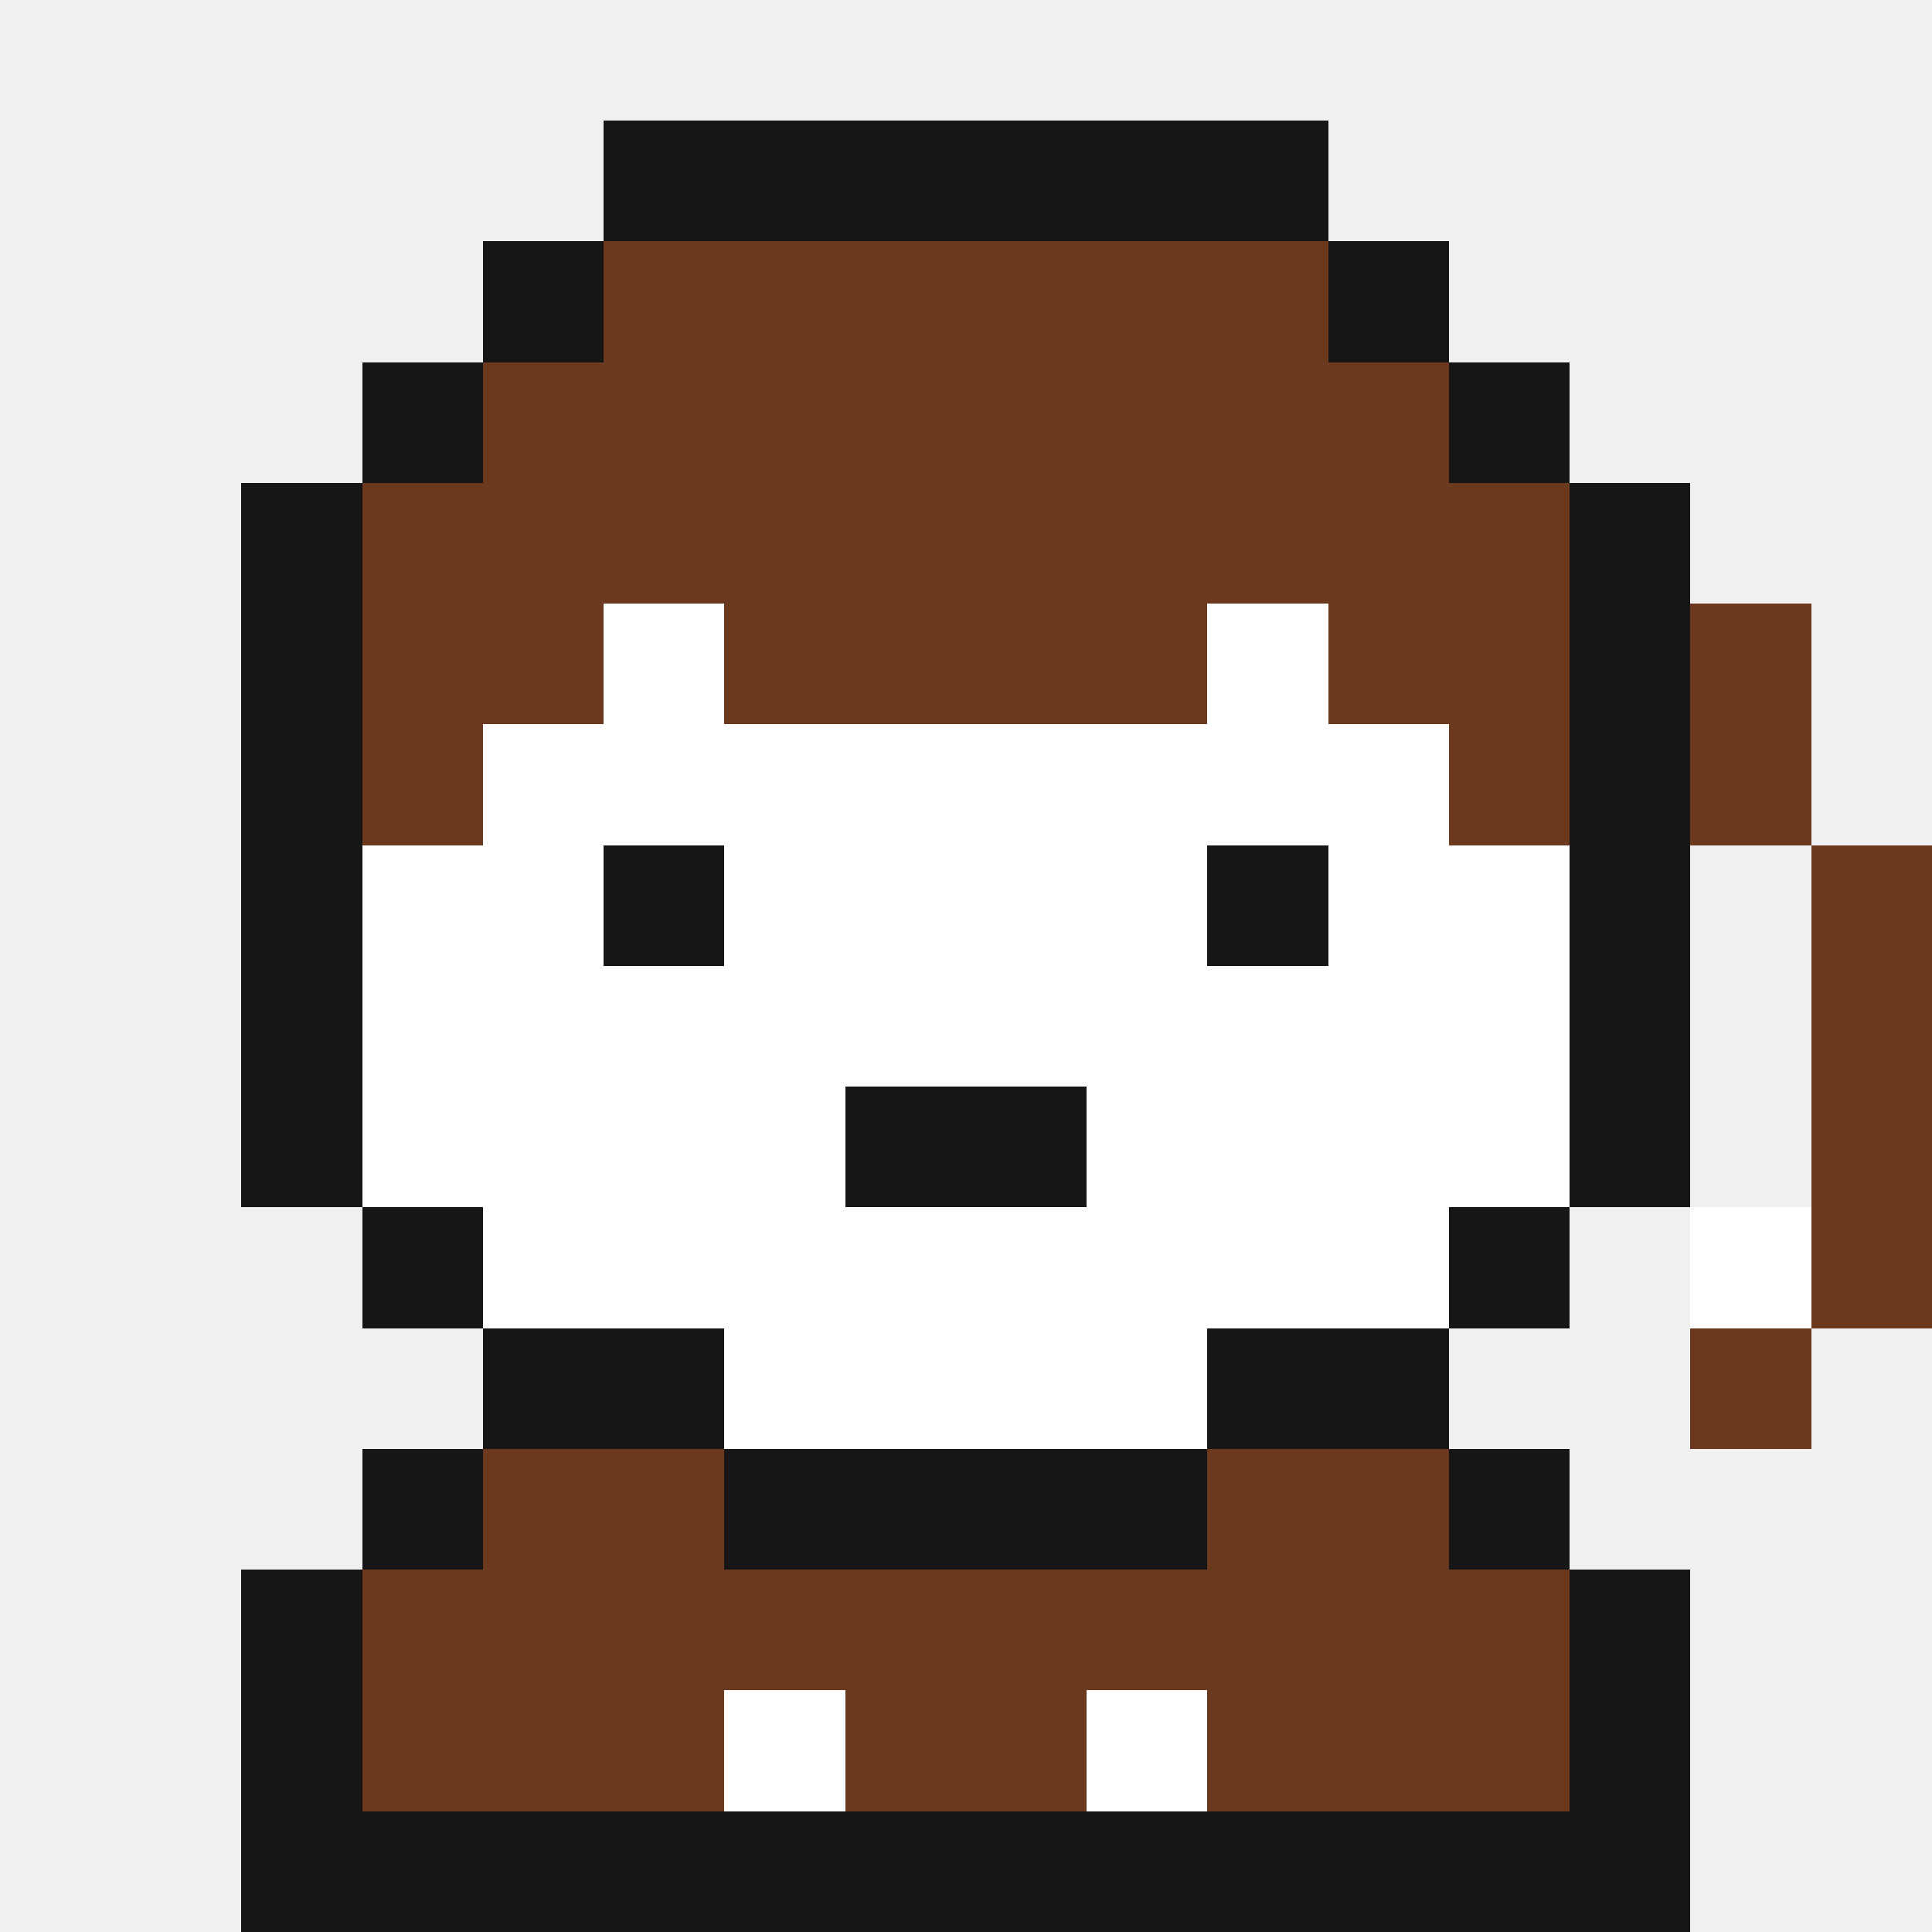
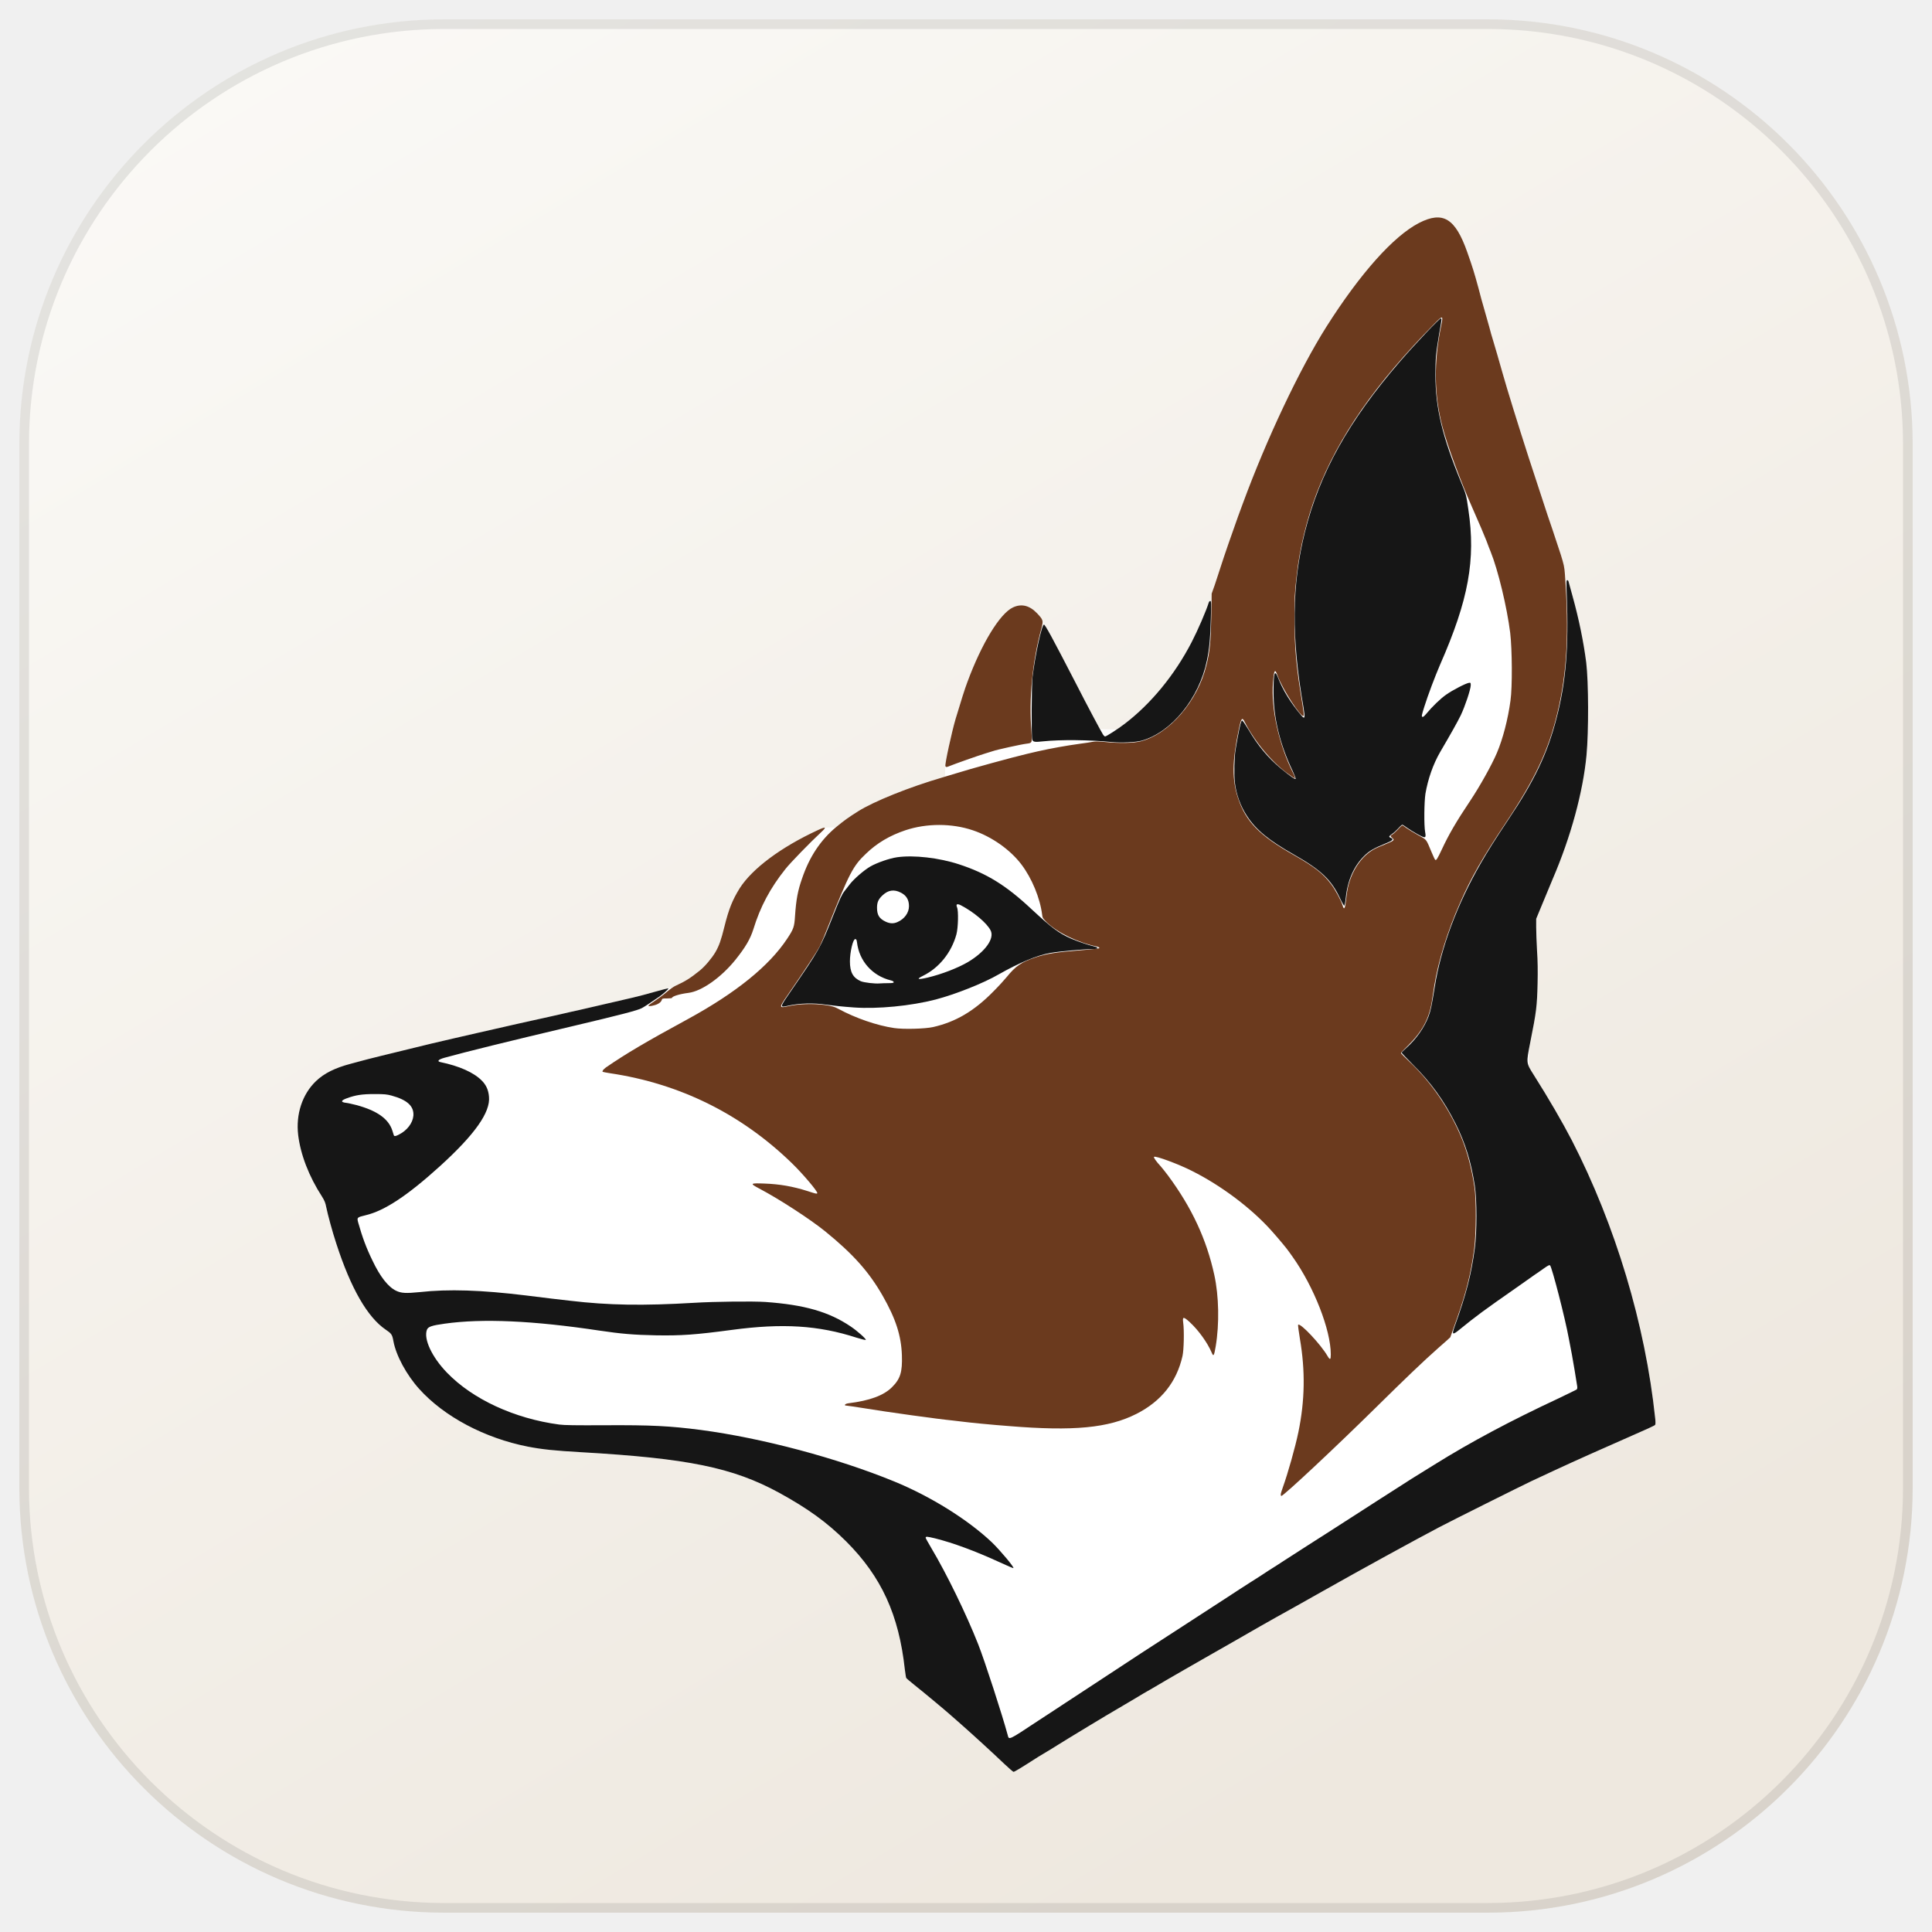
- <svg xmlns="http://www.w3.org/2000/svg" viewBox="0 0 16 16" shape-rendering="crispEdges">
-   <rect x="5" y="1" width="1" height="1" fill="#161616" />
-   <rect x="6" y="1" width="1" height="1" fill="#161616" />
-   <rect x="7" y="1" width="1" height="1" fill="#161616" />
-   <rect x="8" y="1" width="1" height="1" fill="#161616" />
-   <rect x="9" y="1" width="1" height="1" fill="#161616" />
-   <rect x="10" y="1" width="1" height="1" fill="#161616" />
-   <rect x="4" y="2" width="1" height="1" fill="#161616" />
-   <rect x="5" y="2" width="1" height="1" fill="#6B3A1E" />
-   <rect x="6" y="2" width="1" height="1" fill="#6B3A1E" />
-   <rect x="7" y="2" width="1" height="1" fill="#6B3A1E" />
-   <rect x="8" y="2" width="1" height="1" fill="#6B3A1E" />
-   <rect x="9" y="2" width="1" height="1" fill="#6B3A1E" />
-   <rect x="10" y="2" width="1" height="1" fill="#6B3A1E" />
-   <rect x="11" y="2" width="1" height="1" fill="#161616" />
-   <rect x="3" y="3" width="1" height="1" fill="#161616" />
-   <rect x="4" y="3" width="1" height="1" fill="#6B3A1E" />
-   <rect x="5" y="3" width="1" height="1" fill="#6B3A1E" />
-   <rect x="6" y="3" width="1" height="1" fill="#6B3A1E" />
-   <rect x="7" y="3" width="1" height="1" fill="#6B3A1E" />
-   <rect x="8" y="3" width="1" height="1" fill="#6B3A1E" />
-   <rect x="9" y="3" width="1" height="1" fill="#6B3A1E" />
-   <rect x="10" y="3" width="1" height="1" fill="#6B3A1E" />
-   <rect x="11" y="3" width="1" height="1" fill="#6B3A1E" />
-   <rect x="12" y="3" width="1" height="1" fill="#161616" />
-   <rect x="2" y="4" width="1" height="1" fill="#161616" />
-   <rect x="3" y="4" width="1" height="1" fill="#6B3A1E" />
-   <rect x="4" y="4" width="1" height="1" fill="#6B3A1E" />
-   <rect x="5" y="4" width="1" height="1" fill="#6B3A1E" />
-   <rect x="6" y="4" width="1" height="1" fill="#6B3A1E" />
-   <rect x="7" y="4" width="1" height="1" fill="#6B3A1E" />
-   <rect x="8" y="4" width="1" height="1" fill="#6B3A1E" />
-   <rect x="9" y="4" width="1" height="1" fill="#6B3A1E" />
-   <rect x="10" y="4" width="1" height="1" fill="#6B3A1E" />
-   <rect x="11" y="4" width="1" height="1" fill="#6B3A1E" />
-   <rect x="12" y="4" width="1" height="1" fill="#6B3A1E" />
-   <rect x="13" y="4" width="1" height="1" fill="#161616" />
-   <rect x="2" y="5" width="1" height="1" fill="#161616" />
-   <rect x="3" y="5" width="1" height="1" fill="#6B3A1E" />
-   <rect x="4" y="5" width="1" height="1" fill="#6B3A1E" />
-   <rect x="5" y="5" width="1" height="1" fill="#FFFFFF" />
-   <rect x="6" y="5" width="1" height="1" fill="#6B3A1E" />
-   <rect x="7" y="5" width="1" height="1" fill="#6B3A1E" />
-   <rect x="8" y="5" width="1" height="1" fill="#6B3A1E" />
-   <rect x="9" y="5" width="1" height="1" fill="#6B3A1E" />
-   <rect x="10" y="5" width="1" height="1" fill="#FFFFFF" />
-   <rect x="11" y="5" width="1" height="1" fill="#6B3A1E" />
-   <rect x="12" y="5" width="1" height="1" fill="#6B3A1E" />
-   <rect x="13" y="5" width="1" height="1" fill="#161616" />
-   <rect x="14" y="5" width="1" height="1" fill="#6B3A1E" />
-   <rect x="2" y="6" width="1" height="1" fill="#161616" />
-   <rect x="3" y="6" width="1" height="1" fill="#6B3A1E" />
-   <rect x="4" y="6" width="1" height="1" fill="#FFFFFF" />
-   <rect x="5" y="6" width="1" height="1" fill="#FFFFFF" />
-   <rect x="6" y="6" width="1" height="1" fill="#FFFFFF" />
-   <rect x="7" y="6" width="1" height="1" fill="#FFFFFF" />
-   <rect x="8" y="6" width="1" height="1" fill="#FFFFFF" />
-   <rect x="9" y="6" width="1" height="1" fill="#FFFFFF" />
-   <rect x="10" y="6" width="1" height="1" fill="#FFFFFF" />
-   <rect x="11" y="6" width="1" height="1" fill="#FFFFFF" />
-   <rect x="12" y="6" width="1" height="1" fill="#6B3A1E" />
-   <rect x="13" y="6" width="1" height="1" fill="#161616" />
-   <rect x="14" y="6" width="1" height="1" fill="#6B3A1E" />
-   <rect x="2" y="7" width="1" height="1" fill="#161616" />
-   <rect x="3" y="7" width="1" height="1" fill="#FFFFFF" />
-   <rect x="4" y="7" width="1" height="1" fill="#FFFFFF" />
-   <rect x="5" y="7" width="1" height="1" fill="#161616" />
-   <rect x="6" y="7" width="1" height="1" fill="#FFFFFF" />
-   <rect x="7" y="7" width="1" height="1" fill="#FFFFFF" />
-   <rect x="8" y="7" width="1" height="1" fill="#FFFFFF" />
-   <rect x="9" y="7" width="1" height="1" fill="#FFFFFF" />
-   <rect x="10" y="7" width="1" height="1" fill="#161616" />
-   <rect x="11" y="7" width="1" height="1" fill="#FFFFFF" />
-   <rect x="12" y="7" width="1" height="1" fill="#FFFFFF" />
-   <rect x="13" y="7" width="1" height="1" fill="#161616" />
-   <rect x="15" y="7" width="1" height="1" fill="#6B3A1E" />
-   <rect x="2" y="8" width="1" height="1" fill="#161616" />
-   <rect x="3" y="8" width="1" height="1" fill="#FFFFFF" />
-   <rect x="4" y="8" width="1" height="1" fill="#FFFFFF" />
-   <rect x="5" y="8" width="1" height="1" fill="#FFFFFF" />
-   <rect x="6" y="8" width="1" height="1" fill="#FFFFFF" />
-   <rect x="7" y="8" width="1" height="1" fill="#FFFFFF" />
-   <rect x="8" y="8" width="1" height="1" fill="#FFFFFF" />
-   <rect x="9" y="8" width="1" height="1" fill="#FFFFFF" />
-   <rect x="10" y="8" width="1" height="1" fill="#FFFFFF" />
-   <rect x="11" y="8" width="1" height="1" fill="#FFFFFF" />
-   <rect x="12" y="8" width="1" height="1" fill="#FFFFFF" />
-   <rect x="13" y="8" width="1" height="1" fill="#161616" />
-   <rect x="15" y="8" width="1" height="1" fill="#6B3A1E" />
-   <rect x="2" y="9" width="1" height="1" fill="#161616" />
-   <rect x="3" y="9" width="1" height="1" fill="#FFFFFF" />
-   <rect x="4" y="9" width="1" height="1" fill="#FFFFFF" />
-   <rect x="5" y="9" width="1" height="1" fill="#FFFFFF" />
-   <rect x="6" y="9" width="1" height="1" fill="#FFFFFF" />
-   <rect x="7" y="9" width="1" height="1" fill="#161616" />
-   <rect x="8" y="9" width="1" height="1" fill="#161616" />
-   <rect x="9" y="9" width="1" height="1" fill="#FFFFFF" />
-   <rect x="10" y="9" width="1" height="1" fill="#FFFFFF" />
-   <rect x="11" y="9" width="1" height="1" fill="#FFFFFF" />
-   <rect x="12" y="9" width="1" height="1" fill="#FFFFFF" />
-   <rect x="13" y="9" width="1" height="1" fill="#161616" />
-   <rect x="15" y="9" width="1" height="1" fill="#6B3A1E" />
-   <rect x="3" y="10" width="1" height="1" fill="#161616" />
-   <rect x="4" y="10" width="1" height="1" fill="#FFFFFF" />
-   <rect x="5" y="10" width="1" height="1" fill="#FFFFFF" />
-   <rect x="6" y="10" width="1" height="1" fill="#FFFFFF" />
-   <rect x="7" y="10" width="1" height="1" fill="#FFFFFF" />
-   <rect x="8" y="10" width="1" height="1" fill="#FFFFFF" />
-   <rect x="9" y="10" width="1" height="1" fill="#FFFFFF" />
-   <rect x="10" y="10" width="1" height="1" fill="#FFFFFF" />
-   <rect x="11" y="10" width="1" height="1" fill="#FFFFFF" />
-   <rect x="12" y="10" width="1" height="1" fill="#161616" />
-   <rect x="14" y="10" width="1" height="1" fill="#FFFFFF" />
-   <rect x="15" y="10" width="1" height="1" fill="#6B3A1E" />
-   <rect x="4" y="11" width="1" height="1" fill="#161616" />
-   <rect x="5" y="11" width="1" height="1" fill="#161616" />
-   <rect x="6" y="11" width="1" height="1" fill="#FFFFFF" />
-   <rect x="7" y="11" width="1" height="1" fill="#FFFFFF" />
-   <rect x="8" y="11" width="1" height="1" fill="#FFFFFF" />
-   <rect x="9" y="11" width="1" height="1" fill="#FFFFFF" />
-   <rect x="10" y="11" width="1" height="1" fill="#161616" />
-   <rect x="11" y="11" width="1" height="1" fill="#161616" />
-   <rect x="14" y="11" width="1" height="1" fill="#6B3A1E" />
-   <rect x="3" y="12" width="1" height="1" fill="#161616" />
-   <rect x="4" y="12" width="1" height="1" fill="#6B3A1E" />
-   <rect x="5" y="12" width="1" height="1" fill="#6B3A1E" />
-   <rect x="6" y="12" width="1" height="1" fill="#161616" />
-   <rect x="7" y="12" width="1" height="1" fill="#161616" />
-   <rect x="8" y="12" width="1" height="1" fill="#161616" />
-   <rect x="9" y="12" width="1" height="1" fill="#161616" />
-   <rect x="10" y="12" width="1" height="1" fill="#6B3A1E" />
-   <rect x="11" y="12" width="1" height="1" fill="#6B3A1E" />
-   <rect x="12" y="12" width="1" height="1" fill="#161616" />
-   <rect x="2" y="13" width="1" height="1" fill="#161616" />
-   <rect x="3" y="13" width="1" height="1" fill="#6B3A1E" />
-   <rect x="4" y="13" width="1" height="1" fill="#6B3A1E" />
-   <rect x="5" y="13" width="1" height="1" fill="#6B3A1E" />
-   <rect x="6" y="13" width="1" height="1" fill="#6B3A1E" />
-   <rect x="7" y="13" width="1" height="1" fill="#6B3A1E" />
-   <rect x="8" y="13" width="1" height="1" fill="#6B3A1E" />
-   <rect x="9" y="13" width="1" height="1" fill="#6B3A1E" />
-   <rect x="10" y="13" width="1" height="1" fill="#6B3A1E" />
-   <rect x="11" y="13" width="1" height="1" fill="#6B3A1E" />
-   <rect x="12" y="13" width="1" height="1" fill="#6B3A1E" />
-   <rect x="13" y="13" width="1" height="1" fill="#161616" />
-   <rect x="2" y="14" width="1" height="1" fill="#161616" />
-   <rect x="3" y="14" width="1" height="1" fill="#6B3A1E" />
-   <rect x="4" y="14" width="1" height="1" fill="#6B3A1E" />
-   <rect x="5" y="14" width="1" height="1" fill="#6B3A1E" />
-   <rect x="6" y="14" width="1" height="1" fill="#FFFFFF" />
-   <rect x="7" y="14" width="1" height="1" fill="#6B3A1E" />
-   <rect x="8" y="14" width="1" height="1" fill="#6B3A1E" />
-   <rect x="9" y="14" width="1" height="1" fill="#FFFFFF" />
-   <rect x="10" y="14" width="1" height="1" fill="#6B3A1E" />
-   <rect x="11" y="14" width="1" height="1" fill="#6B3A1E" />
-   <rect x="12" y="14" width="1" height="1" fill="#6B3A1E" />
-   <rect x="13" y="14" width="1" height="1" fill="#161616" />
-   <rect x="2" y="15" width="1" height="1" fill="#161616" />
-   <rect x="3" y="15" width="1" height="1" fill="#161616" />
-   <rect x="4" y="15" width="1" height="1" fill="#161616" />
-   <rect x="5" y="15" width="1" height="1" fill="#161616" />
-   <rect x="6" y="15" width="1" height="1" fill="#161616" />
-   <rect x="7" y="15" width="1" height="1" fill="#161616" />
-   <rect x="8" y="15" width="1" height="1" fill="#161616" />
-   <rect x="9" y="15" width="1" height="1" fill="#161616" />
-   <rect x="10" y="15" width="1" height="1" fill="#161616" />
-   <rect x="11" y="15" width="1" height="1" fill="#161616" />
-   <rect x="12" y="15" width="1" height="1" fill="#161616" />
-   <rect x="13" y="15" width="1" height="1" fill="#161616" />
+ <svg xmlns="http://www.w3.org/2000/svg" viewBox="0 0 200 200">
+   <defs>
+     <linearGradient id="ng" x1="0" y1="0" x2="0.6" y2="1">
+       <stop offset="0" stop-color="#FBFAF7" />
+       <stop offset="1" stop-color="#EEE8DF" />
+     </linearGradient>
+   </defs>
+   <rect x="2" y="2" width="196" height="196" rx="44" fill="url(#ng)" />
+   <rect x="2.5" y="2.5" width="195" height="195" rx="43.5" fill="none" stroke="#161616" stroke-opacity=".1" />
+   <g transform="translate(12.02 10.49) scale(0.14387)">
+     <path fill="#ffffff" d="M638.9,1196.1C631.7,1189.2 617.3,1176.0 608.8,1168.5C605.5,1165.6 601.8,1162.3 600.5,1161.2C596.5,1157.6 580.0,1143.9 574.3,1139.4C571.3,1137.0 568.7,1134.8 568.5,1134.4C568.3,1134.0 567.9,1131.3 567.5,1128.2C563.2,1089.0 550.7,1061.6 525.3,1036.2C511.4,1022.4 498.0,1012.7 477.1,1001.2C443.7,983.0 411.3,976.4 334.5,972.0C315.4,970.9 306.7,970.0 296.3,968.0C265.2,961.9 236.0,946.4 218.1,926.5C208.9,916.3 201.4,902.4 199.5,892.0C198.7,887.4 198.1,886.6 194.1,883.9C180.9,875.0 168.9,854.2 158.4,821.8C155.6,813.3 152.3,801.1 151.2,795.7C150.6,792.6 150.0,791.0 148.1,788.0C138.7,773.5 132.7,757.8 131.0,743.8C129.2,728.8 134.0,714.3 143.9,704.9C149.7,699.4 157.4,695.5 168.8,692.5C170.9,691.9 174.0,691.1 175.5,690.7C182.4,688.8 191.1,686.7 227.2,677.9C236.3,675.8 250.7,672.4 259.2,670.5C267.8,668.6 276.7,666.5 279.0,666.0C281.3,665.4 288.9,663.8 295.8,662.2C302.6,660.7 313.2,658.4 319.2,657.0C325.3,655.6 331.3,654.2 332.5,654.0C337.9,652.8 365.8,646.3 371.8,644.9C375.3,644.1 382.5,642.2 387.7,640.7C393.0,639.2 397.7,638.0 398.2,638.0C398.8,638.0 400.4,637.5 401.7,636.8C403.1,636.1 405.5,635.0 407.0,634.3C413.0,631.4 422.0,624.2 426.4,618.9C432.4,611.5 434.4,607.1 437.7,593.8C439.0,588.8 440.4,583.4 441.0,581.8C448.1,561.6 464.0,545.8 492.0,531.0C506.9,523.1 508.3,522.5 513.3,522.5C517.6,522.5 517.7,522.5 519.9,520.6C523.8,517.5 527.6,514.8 533.8,510.9C544.8,503.9 573.3,492.4 593.6,486.7L596.5,485.9L596.5,481.5C596.5,476.7 597.7,469.8 601.1,456.0C603.1,447.3 603.3,446.6 607.8,432.2C618.1,398.2 634.1,369.3 645.4,364.1C649.3,362.3 653.7,362.3 657.2,364.1C661.5,366.3 667.0,372.7 667.0,375.5C667.0,376.0 667.3,376.5 667.6,376.5C668.5,376.5 673.5,385.8 691.1,420.0C694.6,426.7 699.8,436.6 702.6,442.0L707.8,451.8L714.1,451.9L720.3,452.0L725.2,448.3C744.6,433.5 761.6,412.9 773.9,389.1C778.3,380.6 784.4,366.5 786.2,360.6C786.4,360.0 786.9,359.5 787.2,359.5C787.6,359.5 788.0,358.5 788.2,356.8C788.4,355.3 789.4,351.3 790.5,347.9C791.7,344.5 793.4,339.1 794.5,335.8C796.5,329.3 804.3,306.8 807.2,299.0C808.1,296.4 809.7,292.1 810.7,289.5C827.8,242.8 851.4,193.0 870.9,162.1C895.2,123.8 919.1,97.0 937.5,87.5C954.7,78.7 963.6,84.1 972.2,108.5C976.1,119.6 977.2,123.1 980.3,134.5C982.3,142.2 982.3,142.2 984.6,150.2C985.6,153.6 987.1,158.9 988.0,162.2C988.9,165.6 990.0,169.7 990.6,171.4C991.8,175.3 995.6,188.4 997.5,195.2C1000.9,207.3 1008.8,232.7 1016.3,256.0C1022.7,275.6 1029.4,295.9 1030.0,297.8C1030.8,299.9 1036.4,316.7 1039.5,326.3C1041.7,333.2 1042.9,339.3 1043.0,343.9C1043.0,344.2 1043.4,344.5 1043.9,344.5C1044.5,344.5 1045.0,344.9 1045.1,345.6C1045.3,346.2 1046.5,350.8 1047.9,355.8C1052.6,372.7 1055.9,389.0 1057.8,403.8C1059.5,417.8 1059.6,453.5 1058.0,470.5C1055.5,497.0 1046.7,529.3 1033.7,559.5C1031.9,563.8 1028.5,572.0 1026.1,577.8L1021.9,588.2L1022.3,601.8C1022.9,619.9 1022.8,645.2 1022.0,651.0C1021.1,658.4 1020.1,664.1 1018.0,674.6C1016.8,680.6 1016.5,683.3 1016.5,688.5L1016.5,695.0L1020.4,701.1C1030.2,716.6 1040.8,734.7 1047.4,747.5C1078.8,808.6 1100.3,880.0 1107.4,947.5C1107.7,949.9 1107.7,952.0 1107.4,952.3C1107.0,952.9 1104.0,954.3 1078.5,965.5C1052.6,976.9 1041.9,981.8 1018.2,992.9C1010.2,996.7 961.7,1020.9 951.8,1026.1C936.0,1034.4 895.4,1056.6 867.5,1072.4C852.8,1080.7 842.1,1086.7 835.2,1090.5C829.4,1093.7 818.1,1100.2 811.5,1104.0C809.7,1105.0 798.7,1111.4 787.0,1118.0C775.3,1124.7 761.1,1132.8 755.5,1136.1C749.9,1139.5 742.5,1143.7 739.2,1145.6C736.0,1147.6 730.8,1150.6 727.8,1152.4C724.7,1154.2 721.0,1156.4 719.5,1157.3C715.5,1159.5 682.0,1179.8 677.0,1183.0C674.7,1184.5 671.3,1186.5 669.5,1187.6C667.7,1188.7 664.9,1190.4 663.2,1191.4C650.1,1199.8 646.4,1202.0 645.7,1202.0C645.4,1202.0 642.3,1199.3 638.9,1196.1Z" />
+     <path fill="#6B3A1E" fill-rule="evenodd" d="M838.0,1002.4C838.0,1001.8 838.7,999.5 839.5,997.3C843.1,987.3 848.4,968.6 850.7,957.5C855.4,934.7 855.7,913.4 851.8,890.5C850.9,885.1 850.3,880.5 850.5,880.3C852.0,878.7 866.7,894.3 871.6,902.7C873.5,905.9 874.0,905.6 874.0,901.6C874.0,884.0 861.9,853.1 846.6,831.5C845.7,830.3 844.6,828.7 844.1,828.0C842.5,825.6 836.4,818.3 831.3,812.6C816.8,796.4 795.1,780.1 774.1,769.6C764.7,764.8 747.8,758.5 746.8,759.5C746.4,759.9 748.1,762.5 751.8,766.5C752.9,767.7 755.1,770.6 756.8,772.8C774.0,796.0 784.6,818.8 790.2,844.5C793.5,859.6 793.9,879.7 791.2,895.8C790.0,902.9 789.6,903.5 788.2,900.1C785.3,893.3 778.8,884.2 772.6,878.5C768.0,874.3 767.2,874.3 767.8,878.7C768.6,884.4 768.3,898.4 767.3,902.8C763.1,921.4 752.1,935.3 734.2,944.4C714.1,954.6 688.9,957.0 642.5,953.2C630.3,952.3 613.1,950.6 608.8,950.0C606.8,949.8 603.8,949.4 602.0,949.2C591.6,948.2 554.7,943.1 537.2,940.2C531.4,939.3 526.2,938.5 525.6,938.5C523.4,938.5 524.4,937.1 526.9,936.8C542.3,934.9 552.3,931.2 558.3,925.2C564.3,919.2 565.8,914.4 565.4,902.2C564.9,888.1 561.0,876.0 551.6,859.5C541.7,842.2 530.4,829.5 510.1,813.0C499.3,804.3 477.4,790.0 462.6,782.2C455.8,778.6 456.2,778.3 466.6,778.7C477.4,779.1 486.8,780.7 497.5,784.1C503.4,786.0 504.0,786.2 504.5,785.7C505.3,784.9 494.4,772.0 486.4,764.2C449.9,728.7 405.7,706.8 355.3,699.3C352.6,698.9 350.3,698.4 350.1,698.3C349.6,697.8 350.6,696.5 352.5,695.1C367.1,685.1 380.6,677.1 411.5,660.3C446.1,641.4 469.9,622.1 482.8,602.6C487.5,595.5 488.0,594.1 488.5,586.2C489.3,574.3 490.5,567.9 493.6,559.1C498.9,543.5 506.9,531.5 518.2,522.1C523.9,517.4 526.7,515.4 533.8,510.9C545.2,503.7 570.8,493.4 594.5,486.5C598.5,485.3 603.0,484.0 604.5,483.5C613.9,480.5 645.6,471.8 655.5,469.5C658.1,468.9 661.6,468.1 663.2,467.7C672.5,465.6 683.6,463.6 693.8,462.2C697.0,461.8 700.9,461.2 702.4,460.9C704.3,460.5 706.6,460.5 711.9,461.0C721.8,462.0 732.2,461.8 737.2,460.5C757.9,455.2 778.2,431.6 784.5,405.8C787.0,395.8 787.6,389.4 788.0,371.5L788.3,354.2L790.5,348.0C791.6,344.6 793.4,339.1 794.5,335.8C796.5,329.3 804.3,306.8 807.2,298.9C808.2,296.2 809.8,291.9 810.7,289.4C827.9,242.7 851.4,193.0 870.9,162.1C895.2,123.8 919.1,97.0 937.5,87.5C954.7,78.7 963.6,84.1 972.2,108.5C976.1,119.6 977.2,123.1 980.3,134.5C982.3,142.2 982.3,142.2 984.6,150.2C985.6,153.6 987.1,158.9 988.0,162.2C988.9,165.6 990.0,169.7 990.6,171.4C991.8,175.3 995.6,188.4 997.5,195.2C1000.9,207.3 1008.8,232.7 1016.3,256.0C1022.7,275.6 1029.4,295.9 1030.0,297.8C1030.7,299.6 1035.9,315.2 1039.5,326.2C1041.7,333.3 1042.1,335.0 1042.5,340.5C1045.5,382.3 1044.0,410.7 1037.2,439.5C1030.7,466.9 1021.1,487.4 1000.0,519.0C983.3,544.0 974.9,558.6 966.9,577.0C957.9,597.3 951.3,618.9 948.5,636.2C947.9,639.8 947.1,645.0 946.7,647.8C944.7,660.3 939.7,669.4 929.4,679.6C926.7,682.2 924.5,684.6 924.5,684.8C924.5,685.1 927.2,687.8 930.5,690.9C946.5,706.0 959.5,725.1 968.2,746.1C972.1,755.7 975.4,767.9 977.3,780.8C978.8,790.2 978.6,815.3 977.1,826.4C974.7,844.0 971.3,857.4 964.8,875.8C962.1,883.4 960.0,889.2 960.0,889.3C960.0,889.4 956.2,892.8 951.6,896.8C940.3,906.8 927.7,918.9 906.5,939.8C877.8,968.1 840.0,1003.5 838.4,1003.5C838.2,1003.5 838.0,1003.0 838.0,1002.4ZM587.8,666.1C604.1,662.4 617.4,654.6 631.3,640.4C634.9,636.8 639.2,632.1 640.9,630.0C647.3,622.1 651.5,619.3 661.7,615.9C669.7,613.3 676.2,612.3 693.2,610.9C703.6,610.1 707.5,609.6 707.5,609.2C707.5,608.9 706.8,608.4 705.9,608.2C692.3,605.4 677.8,598.4 669.8,590.9C666.9,588.0 666.5,587.5 666.3,585.2C664.8,573.2 658.9,559.0 651.4,549.1C643.3,538.4 629.9,529.0 616.4,524.5C601.3,519.4 583.2,519.4 567.9,524.5C556.6,528.3 547.5,533.7 539.6,541.3C530.2,550.2 527.6,555.2 512.2,594.0C510.1,599.4 507.5,605.5 506.4,607.8C504.6,611.4 495.6,625.1 482.9,643.5C476.8,652.3 476.9,652.6 484.0,651.0C491.0,649.4 501.7,649.1 509.8,650.2C515.3,651.0 516.7,651.4 519.7,653.0C532.1,659.7 547.5,665.0 559.8,666.8C566.5,667.8 582.0,667.4 587.8,666.1ZM383.0,650.7C383.0,650.4 385.0,649.0 387.4,647.4C389.8,645.8 393.7,643.0 396.0,641.0C398.3,639.0 401.3,636.9 402.5,636.4C409.5,633.2 413.1,631.0 420.0,625.4C423.8,622.3 428.6,616.6 431.2,612.2C433.8,607.7 435.3,603.6 437.7,593.8C440.9,580.9 443.5,574.6 448.7,566.2C457.8,552.0 478.3,536.7 504.9,524.4C510.7,521.7 511.4,522.1 507.5,525.7C499.7,532.9 484.9,548.1 481.5,552.5C470.6,566.2 463.5,579.5 458.5,595.8C456.3,602.7 452.9,608.6 445.7,617.6C435.4,630.4 421.4,640.3 411.8,641.5C405.4,642.3 400.0,644.0 400.0,645.1C400.0,645.3 398.4,645.5 396.5,645.5C393.0,645.5 392.9,645.5 392.5,646.9C392.1,647.9 391.2,648.7 389.7,649.5C387.3,650.7 383.0,651.5 383.0,650.7ZM885.0,574.6C885.3,571.4 885.9,567.4 886.3,565.8C889.4,552.1 897.6,541.1 907.9,536.8C909.7,536.0 912.8,534.7 914.8,533.9C919.5,532.0 919.9,531.4 918.3,530.1C916.7,528.8 916.7,528.3 918.3,527.5C919.0,527.1 920.8,525.5 922.3,523.9C923.7,522.3 925.2,521.0 925.5,521.0C925.8,521.0 927.2,521.9 928.6,523.0C930.1,524.0 933.8,526.3 936.9,528.0C943.2,531.5 942.4,530.4 946.5,540.2C947.7,543.0 948.8,545.5 949.1,545.7C949.8,546.5 950.7,545.1 953.8,538.5C958.8,527.7 964.3,518.2 974.5,503.0C981.1,493.1 989.8,477.6 993.5,468.9C997.8,458.8 1001.5,444.6 1003.3,431.2C1004.7,421.3 1004.5,394.5 1003.1,382.5C1000.8,364.1 994.4,337.4 989.0,324.0C988.5,322.8 987.1,319.3 986.0,316.2C983.9,310.9 981.5,305.3 975.7,292.1C967.2,272.9 957.9,247.7 954.3,234.0C948.3,211.0 948.0,187.7 953.5,161.1C955.0,154.0 954.6,153.9 948.7,159.9C906.0,203.2 879.3,241.6 863.9,281.8C857.0,299.7 851.6,321.7 849.6,340.0C848.0,353.8 847.8,357.4 847.9,373.0C847.9,393.7 849.2,407.7 853.7,434.5C854.4,438.8 854.7,441.9 854.5,442.2C852.8,444.0 839.2,422.9 835.7,413.2C833.8,407.9 833.2,408.9 832.4,418.1C830.9,437.0 836.7,463.0 846.8,483.1C848.5,486.5 848.7,487.7 847.3,486.7C846.9,486.5 845.8,485.7 844.7,484.9C832.9,477.0 819.4,461.2 811.8,446.1C810.2,442.9 809.4,444.0 807.7,452.5C803.0,474.9 802.9,488.3 807.3,501.4C812.9,518.3 822.7,528.3 847.2,542.2C862.3,550.8 868.3,555.5 874.1,563.1C877.1,566.9 881.6,575.4 882.5,578.6C883.5,582.2 884.3,580.9 885.0,574.6ZM596.7,478.3C596.2,477.0 601.3,453.7 604.0,444.5C607.8,431.8 610.8,422.3 612.5,417.9C622.8,390.0 636.0,368.4 645.4,364.1C651.5,361.3 657.2,362.7 662.6,368.3C667.1,373.1 667.3,373.6 665.8,379.2C659.3,403.0 656.7,429.7 658.6,453.3C659.2,461.7 659.2,461.7 655.1,462.2C651.0,462.7 633.4,466.6 631.0,467.5C630.3,467.7 627.7,468.5 625.2,469.3C620.5,470.7 603.0,476.9 599.9,478.2C597.6,479.2 597.0,479.2 596.7,478.3Z" />
+     <path fill="#161616" fill-rule="evenodd" d="M638.9,1196.1C631.7,1189.2 617.3,1176.0 608.8,1168.5C605.5,1165.6 601.8,1162.3 600.5,1161.2C596.5,1157.6 580.0,1143.9 574.3,1139.4C571.3,1137.0 568.7,1134.8 568.5,1134.4C568.3,1134.0 567.9,1131.3 567.5,1128.2C563.2,1089.0 550.7,1061.6 525.3,1036.2C511.4,1022.4 498.0,1012.7 477.1,1001.2C443.7,983.0 411.3,976.4 334.5,972.0C315.4,970.9 306.7,970.0 296.3,968.0C265.2,961.9 236.0,946.4 218.1,926.5C208.9,916.3 201.4,902.4 199.5,892.0C198.7,887.4 198.1,886.6 194.1,883.9C180.9,875.0 168.9,854.2 158.4,821.8C155.6,813.3 152.3,801.1 151.2,795.7C150.6,792.6 150.0,791.0 148.1,788.0C138.7,773.5 132.7,757.8 131.0,743.8C129.2,728.8 134.0,714.3 143.9,704.9C149.7,699.4 157.4,695.5 168.8,692.5C170.9,691.9 174.0,691.1 175.5,690.7C182.4,688.8 191.1,686.7 227.2,677.9C236.3,675.8 250.7,672.4 259.2,670.5C267.8,668.6 276.7,666.5 279.0,666.0C281.3,665.4 288.9,663.8 295.8,662.2C302.6,660.7 313.2,658.4 319.2,657.0C325.3,655.6 331.3,654.2 332.5,654.0C337.9,652.8 365.8,646.3 371.8,644.9C375.3,644.1 382.5,642.2 387.7,640.7C392.9,639.2 397.3,638.1 397.4,638.3C397.7,638.6 393.3,642.6 390.6,644.4C383.3,649.4 380.7,651.1 378.4,652.4C375.7,654.0 362.5,657.4 329.5,665.2C281.2,676.6 251.8,683.9 236.2,688.2C231.9,689.4 230.7,690.7 233.3,691.3C246.9,694.1 257.4,698.8 263.1,704.6C266.3,707.8 267.9,711.4 268.3,716.2C269.4,727.4 258.1,743.4 233.0,766.2C209.7,787.3 193.2,798.3 179.5,801.5C173.3,803.0 173.2,803.1 174.2,806.8C177.2,817.4 180.0,825.0 184.5,834.2C190.0,845.8 195.8,853.1 201.4,855.8C205.1,857.6 208.5,857.8 218.5,856.8C239.2,854.5 262.8,855.3 294.8,859.2C300.2,859.9 308.7,860.9 313.5,861.5C318.3,862.1 324.2,862.7 326.5,863.0C354.4,866.3 378.9,866.7 416.0,864.5C430.6,863.6 458.3,863.3 467.2,863.9C495.1,865.9 512.8,870.9 528.5,881.5C533.3,884.7 540.0,890.7 539.4,891.2C539.2,891.4 536.3,890.7 532.8,889.6C505.4,880.7 479.5,879.1 443.0,884.0C416.8,887.5 406.7,888.2 388.4,887.9C372.5,887.6 363.2,886.8 347.8,884.5C299.9,877.3 263.6,875.7 236.5,879.5C227.1,880.8 224.4,881.7 223.6,884.0C221.2,890.7 227.3,903.6 238.0,914.7C256.5,933.9 286.6,947.8 318.8,952.1C322.5,952.6 330.6,952.7 351.3,952.6C385.1,952.4 398.3,953.1 420.8,956.0C465.1,961.9 518.8,976.2 560.0,993.1C586.3,1003.9 613.0,1020.6 630.2,1036.9C636.1,1042.6 646.6,1055.1 645.6,1055.4C645.4,1055.5 641.0,1053.6 636.0,1051.3C617.9,1043.0 602.4,1037.3 589.3,1034.0C583.4,1032.6 582.5,1032.5 582.5,1033.6C582.5,1033.9 584.4,1037.3 586.7,1041.2C597.5,1059.3 611.7,1088.4 620.3,1110.2C625.0,1122.1 637.7,1161.3 641.5,1175.4C642.5,1179.2 641.6,1179.7 663.5,1165.2C671.1,1160.3 679.2,1154.9 681.5,1153.4C683.8,1151.9 691.8,1146.7 699.2,1141.8C728.2,1122.7 748.5,1109.4 767.5,1097.2C779.4,1089.5 785.9,1085.3 800.0,1076.1C804.8,1072.9 812.1,1068.2 816.2,1065.6C820.4,1063.0 826.2,1059.2 829.2,1057.2C832.3,1055.3 837.7,1051.8 841.2,1049.5C844.8,1047.2 852.0,1042.6 857.2,1039.2C862.5,1035.9 877.0,1026.5 889.5,1018.5C902.0,1010.4 916.1,1001.4 920.8,998.4C928.5,993.4 934.3,989.7 948.8,980.8C974.6,964.7 1003.7,949.2 1037.8,933.3C1044.6,930.0 1050.5,927.2 1050.9,926.9C1051.3,926.5 1051.5,925.7 1051.3,924.5C1050.5,919.1 1048.3,906.1 1047.5,901.8C1047.0,899.0 1045.9,893.6 1045.2,889.8C1042.6,875.5 1033.2,839.1 1031.8,837.6C1031.3,837.1 1030.4,837.6 1027.1,839.9C1024.9,841.5 1022.1,843.4 1020.9,844.2C1019.7,845.1 1013.9,849.1 1008.0,853.3C983.5,870.4 979.3,873.5 966.1,884.2C961.5,887.9 961.0,887.4 963.2,881.3C971.5,858.2 975.0,844.5 977.6,825.5C979.2,813.4 979.2,790.5 977.6,780.1C974.9,762.8 970.8,749.5 963.8,735.6C955.4,718.9 946.1,706.0 932.9,692.9C928.6,688.6 925.0,684.8 925.0,684.5C925.0,684.3 926.6,682.7 928.6,680.9C935.4,674.8 941.3,666.5 944.3,658.5C945.9,654.2 946.5,651.4 948.8,637.2C953.2,609.3 964.8,578.0 981.9,548.3C986.7,539.9 992.3,531.0 1001.5,517.2C1020.5,488.9 1029.9,469.3 1036.4,444.0C1043.1,418.4 1045.3,392.8 1043.8,355.6C1043.4,345.9 1043.5,344.5 1044.1,344.5C1044.5,344.5 1045.0,345.0 1045.1,345.6C1045.3,346.2 1046.5,350.8 1047.9,355.8C1052.6,372.7 1055.9,389.0 1057.8,403.8C1059.5,417.8 1059.6,453.5 1058.0,470.5C1055.5,497.0 1046.7,529.3 1033.7,559.5C1031.9,563.8 1028.5,572.0 1026.1,577.8L1021.8,588.2L1021.8,594.2C1021.8,597.5 1022.1,605.1 1022.4,611.0C1022.9,618.3 1023.0,625.9 1022.8,634.5C1022.4,651.1 1022.0,654.8 1017.5,677.2C1014.6,692.0 1014.5,691.8 1019.9,700.3C1030.8,717.5 1040.7,734.6 1047.4,747.5C1078.8,808.6 1100.3,880.0 1107.4,947.5C1107.7,949.9 1107.7,952.0 1107.4,952.3C1107.0,952.9 1104.0,954.3 1078.5,965.5C1052.6,976.9 1041.9,981.8 1018.2,992.9C1010.2,996.7 961.7,1020.9 951.8,1026.1C936.0,1034.4 895.4,1056.6 867.5,1072.4C852.8,1080.7 842.1,1086.7 835.2,1090.5C829.4,1093.7 818.1,1100.2 811.5,1104.0C809.7,1105.0 798.7,1111.4 787.0,1118.0C775.3,1124.7 761.1,1132.8 755.5,1136.1C749.9,1139.5 742.5,1143.7 739.2,1145.6C736.0,1147.6 730.8,1150.6 727.8,1152.4C724.7,1154.2 721.0,1156.4 719.5,1157.3C715.5,1159.5 682.0,1179.8 677.0,1183.0C674.7,1184.5 671.3,1186.5 669.5,1187.6C667.7,1188.7 664.9,1190.4 663.2,1191.4C650.1,1199.8 646.4,1202.0 645.7,1202.0C645.4,1202.0 642.3,1199.3 638.9,1196.1ZM203.4,743.5C209.4,740.5 213.4,735.2 213.9,729.9C214.4,723.0 209.5,718.5 198.2,715.4C194.9,714.5 193.0,714.3 186.0,714.3C177.0,714.3 172.4,715.0 166.1,717.3C161.7,718.9 161.4,720.1 165.3,720.6C166.6,720.7 170.0,721.5 172.8,722.2C187.7,726.2 196.1,732.1 198.8,740.7C199.2,742.1 199.7,743.5 199.8,743.9C200.1,744.8 201.2,744.7 203.4,743.5ZM531.0,652.0C523.7,651.5 515.2,650.6 511.0,650.0C501.8,648.6 491.5,648.9 483.2,650.8C477.7,652.1 477.7,651.7 483.5,643.2C506.8,609.2 506.3,610.1 516.1,585.5C520.7,573.9 522.2,570.7 524.0,568.4C525.2,566.9 527.1,564.5 528.2,563.0C531.1,559.3 538.3,553.1 542.8,550.5C547.6,547.8 556.4,544.7 562.0,543.9C573.9,542.2 592.2,544.3 606.5,549.0C626.4,555.5 640.5,564.2 658.7,581.3C673.2,594.7 677.9,598.3 687.0,602.4C690.8,604.1 699.5,607.1 703.4,608.0C707.4,608.9 706.9,610.0 702.5,610.0C696.3,610.0 678.7,611.6 672.0,612.8C662.5,614.5 649.5,620.0 635.2,628.1C624.0,634.6 604.0,642.5 589.6,646.3C571.8,650.9 547.9,653.2 531.0,652.0ZM555.6,634.5C558.7,634.5 559.5,634.3 559.5,633.8C559.5,633.3 558.7,632.8 557.4,632.5C544.1,629.2 534.7,618.6 533.1,605.2C532.8,603.2 532.6,602.8 531.8,602.8C530.2,602.8 528.0,612.1 528.0,618.8C528.0,626.6 530.2,630.6 535.8,633.1C538.2,634.1 545.9,635.0 549.4,634.7C550.7,634.6 553.4,634.5 555.6,634.5ZM583.9,630.5C594.0,628.1 605.6,623.6 612.8,619.4C625.3,612.0 632.3,602.3 629.2,596.5C626.6,591.3 617.1,583.3 607.9,578.5C605.1,577.1 604.1,577.6 605.1,580.0C606.2,582.5 605.9,594.8 604.6,599.5C601.0,612.5 592.2,623.5 580.6,629.2C575.5,631.7 576.7,632.2 583.9,630.5ZM562.3,590.5C567.3,588.3 570.5,583.8 570.5,579.1C570.5,574.5 568.6,571.3 564.5,569.3C559.8,566.9 555.6,567.5 551.7,571.1C548.5,574.0 547.5,576.3 547.5,580.2C547.5,585.5 549.1,588.1 553.8,590.3C556.8,591.7 559.5,591.8 562.3,590.5ZM880.6,573.3C874.3,560.0 866.9,553.0 847.5,542.0C829.5,531.8 820.2,524.2 813.7,514.2C809.1,507.2 806.0,498.8 805.0,490.3C804.3,484.9 804.6,471.3 805.5,466.5C805.7,465.0 806.4,461.1 807.0,457.8C808.6,449.2 809.5,445.5 810.2,445.5C810.6,445.5 812.6,448.5 814.8,452.1C821.5,463.6 829.0,472.5 837.9,479.9C845.1,485.8 848.4,488.1 848.7,487.5C848.9,487.3 847.9,484.7 846.6,481.9C837.3,462.5 832.7,443.3 832.8,424.5C832.8,411.0 833.6,408.5 836.0,414.6C839.4,423.5 845.1,432.8 852.9,442.0C855.4,444.9 855.6,443.7 854.3,435.7C845.6,386.1 845.9,348.1 855.3,310.2C865.9,267.7 886.8,230.0 923.8,187.2C934.5,174.8 952.4,155.9 953.2,156.2C953.9,156.4 953.9,156.4 952.0,167.2C949.6,181.8 949.3,184.7 949.3,196.8C949.3,220.6 954.2,241.1 967.8,274.2C971.4,282.9 971.5,283.3 973.0,293.8C978.4,329.8 973.1,358.8 952.7,405.2C949.0,413.8 944.0,427.0 941.3,435.6C939.4,441.6 939.2,442.6 939.9,442.9C940.4,443.1 941.3,442.4 942.7,440.7C946.9,435.6 952.8,429.9 956.9,427.0C961.5,423.7 971.4,418.6 973.5,418.4C974.7,418.3 974.7,418.4 974.7,420.3C974.5,423.6 970.6,435.3 967.5,441.8C965.1,446.7 960.5,454.9 952.7,468.2C947.6,477.0 943.9,487.7 942.1,498.2C941.2,504.1 941.0,521.0 941.9,525.8C942.7,530.4 942.2,530.5 936.2,527.2C933.5,525.7 930.1,523.6 928.6,522.5C927.2,521.4 925.7,520.5 925.5,520.5C925.2,520.5 923.8,521.7 922.5,523.2C921.2,524.6 919.2,526.5 918.0,527.2C915.7,528.9 915.5,529.3 917.3,530.0C919.6,530.9 918.5,532.0 912.9,534.2C905.1,537.4 901.6,539.4 898.2,542.8C890.7,550.1 886.1,560.4 884.8,573.0C884.5,576.1 884.0,578.7 883.7,578.8C883.5,578.9 882.0,576.4 880.6,573.3ZM716.2,461.0C700.3,459.4 679.4,459.2 667.1,460.5C661.0,461.2 659.6,461.0 659.2,459.1C658.5,456.6 658.7,420.2 659.4,414.2C661.3,398.1 666.1,376.5 667.6,376.5C668.5,376.5 673.5,385.7 690.8,419.2C698.6,434.5 709.0,454.0 710.1,455.6C710.6,456.4 711.3,457.0 711.6,457.0C712.5,457.0 720.9,451.6 725.7,447.9C744.6,433.5 761.7,412.7 773.9,389.1C778.3,380.6 784.4,366.5 786.2,360.6C786.4,360.0 786.9,359.5 787.3,359.5C788.0,359.5 788.0,361.1 787.7,372.1C787.4,385.6 786.6,394.2 784.9,402.2C779.3,429.6 759.5,453.9 738.0,460.0C733.7,461.2 723.1,461.7 716.2,461.0Z" />
+   </g>
</svg>
